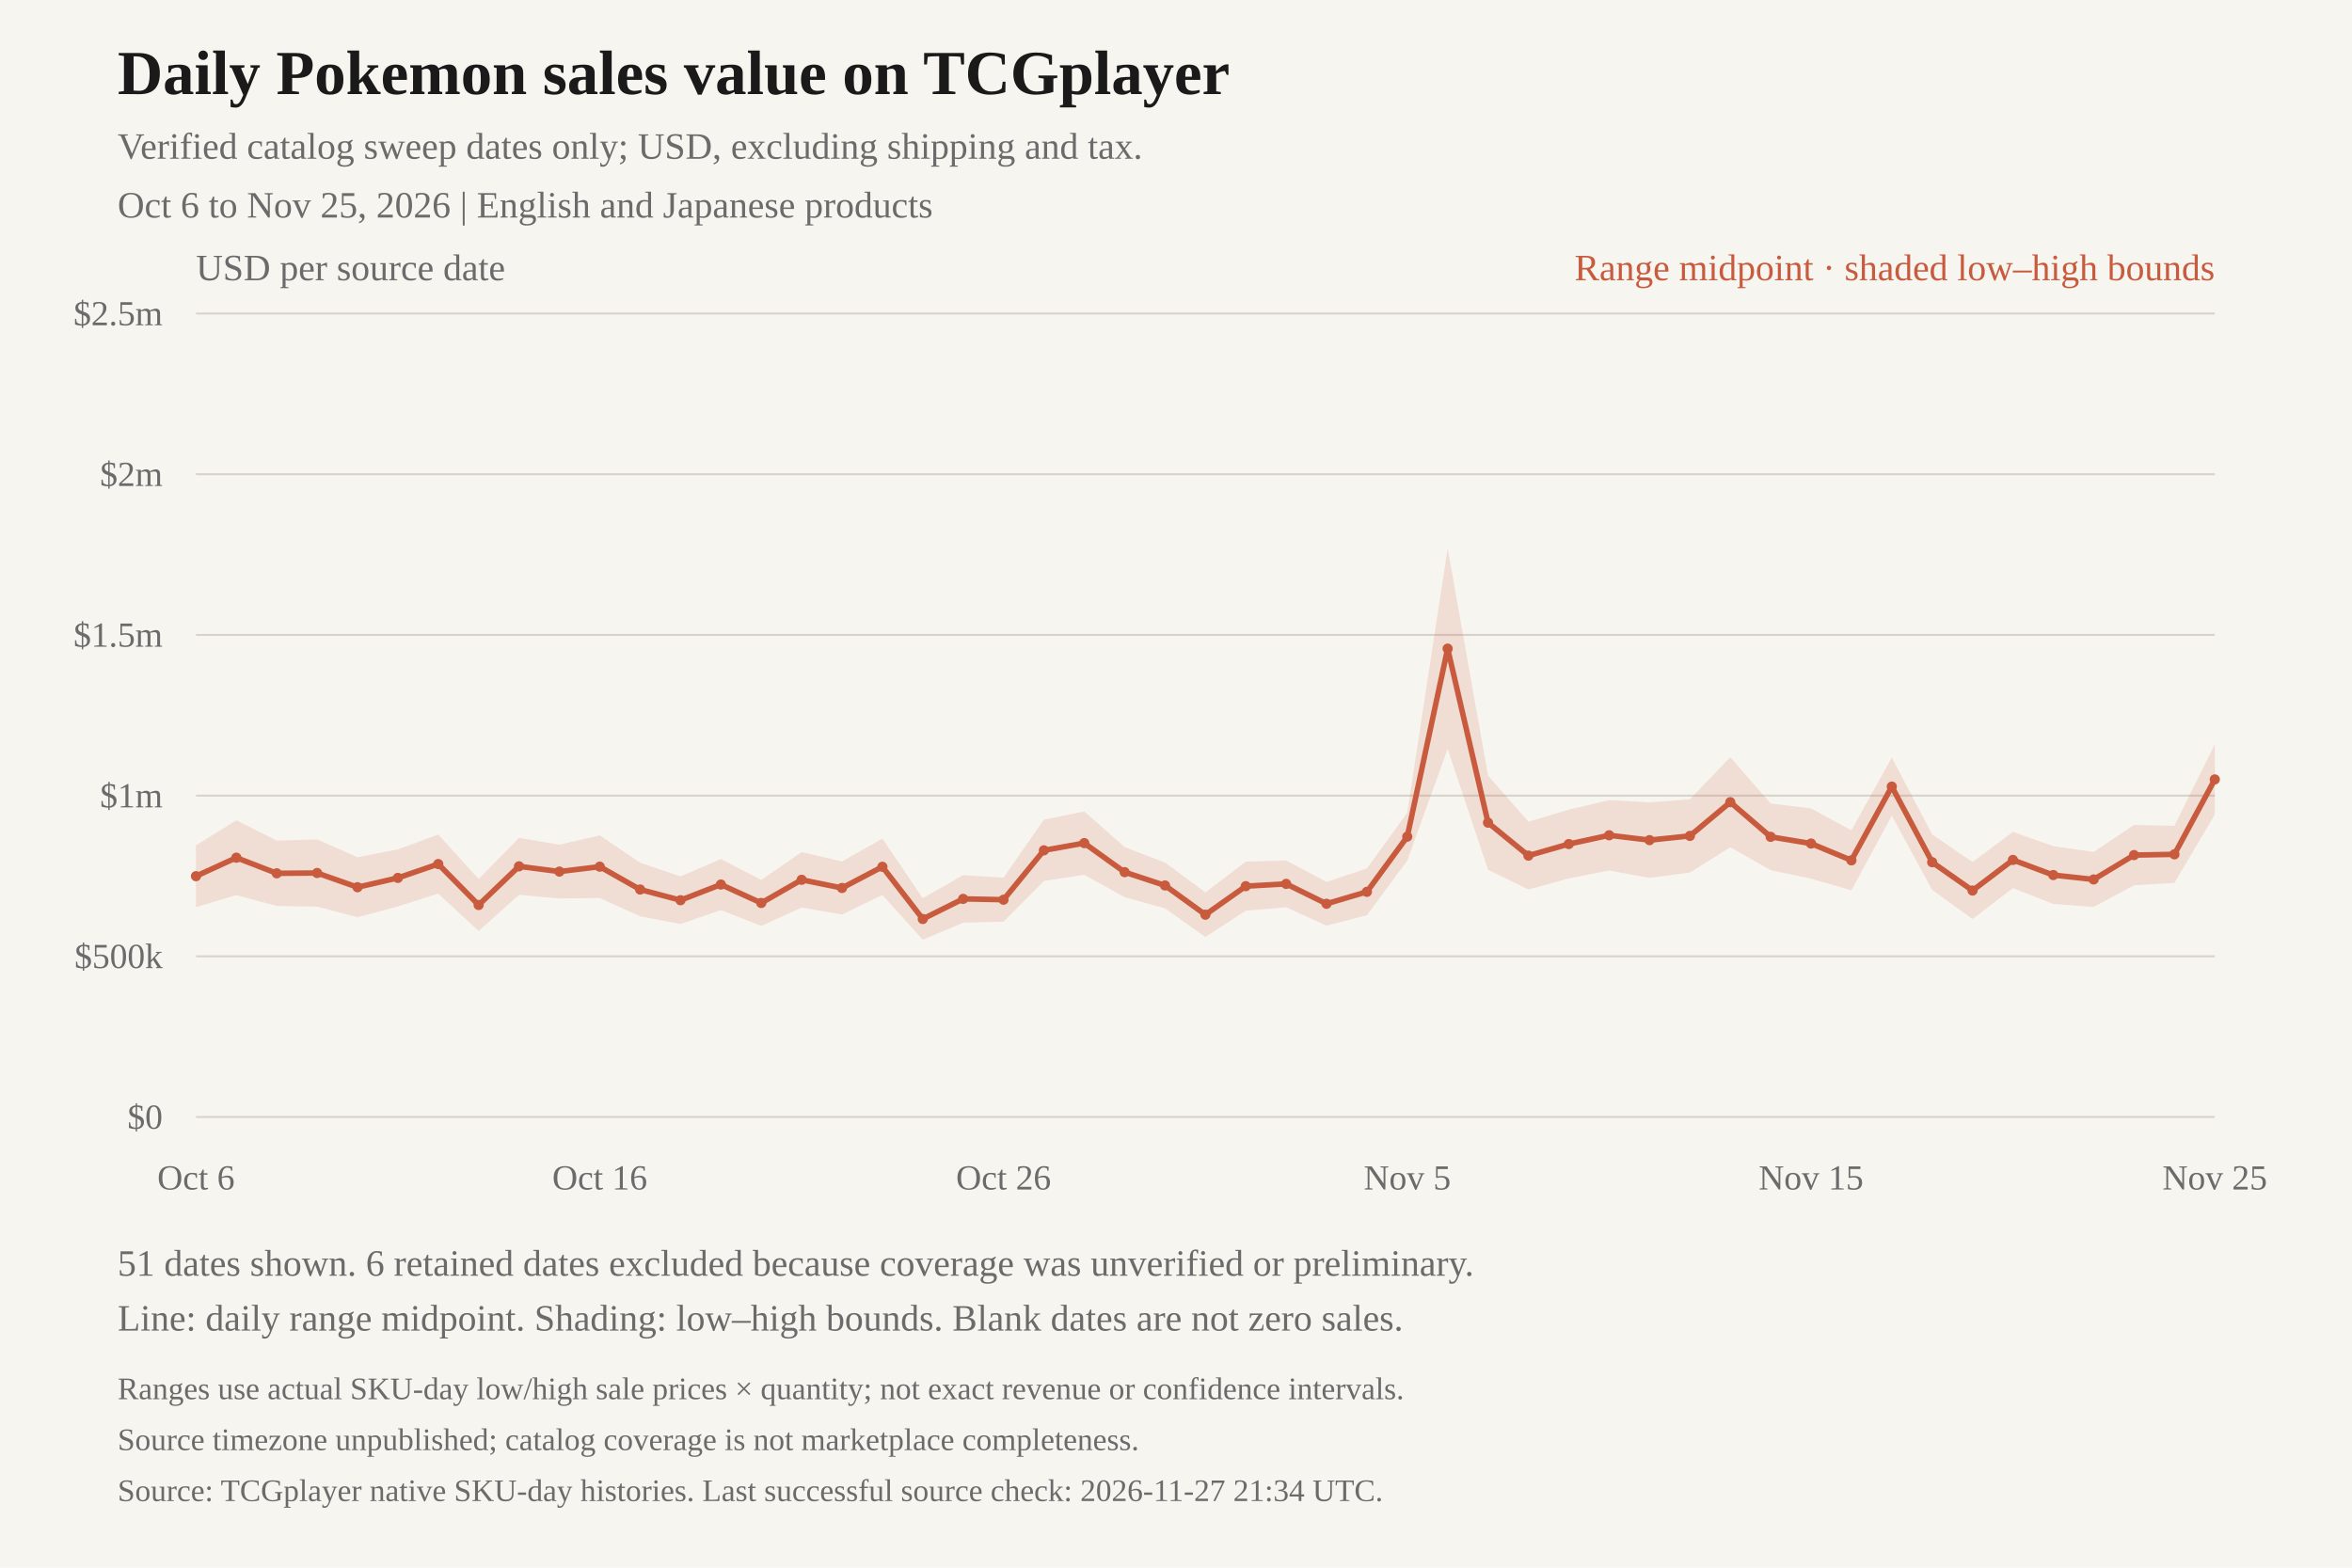
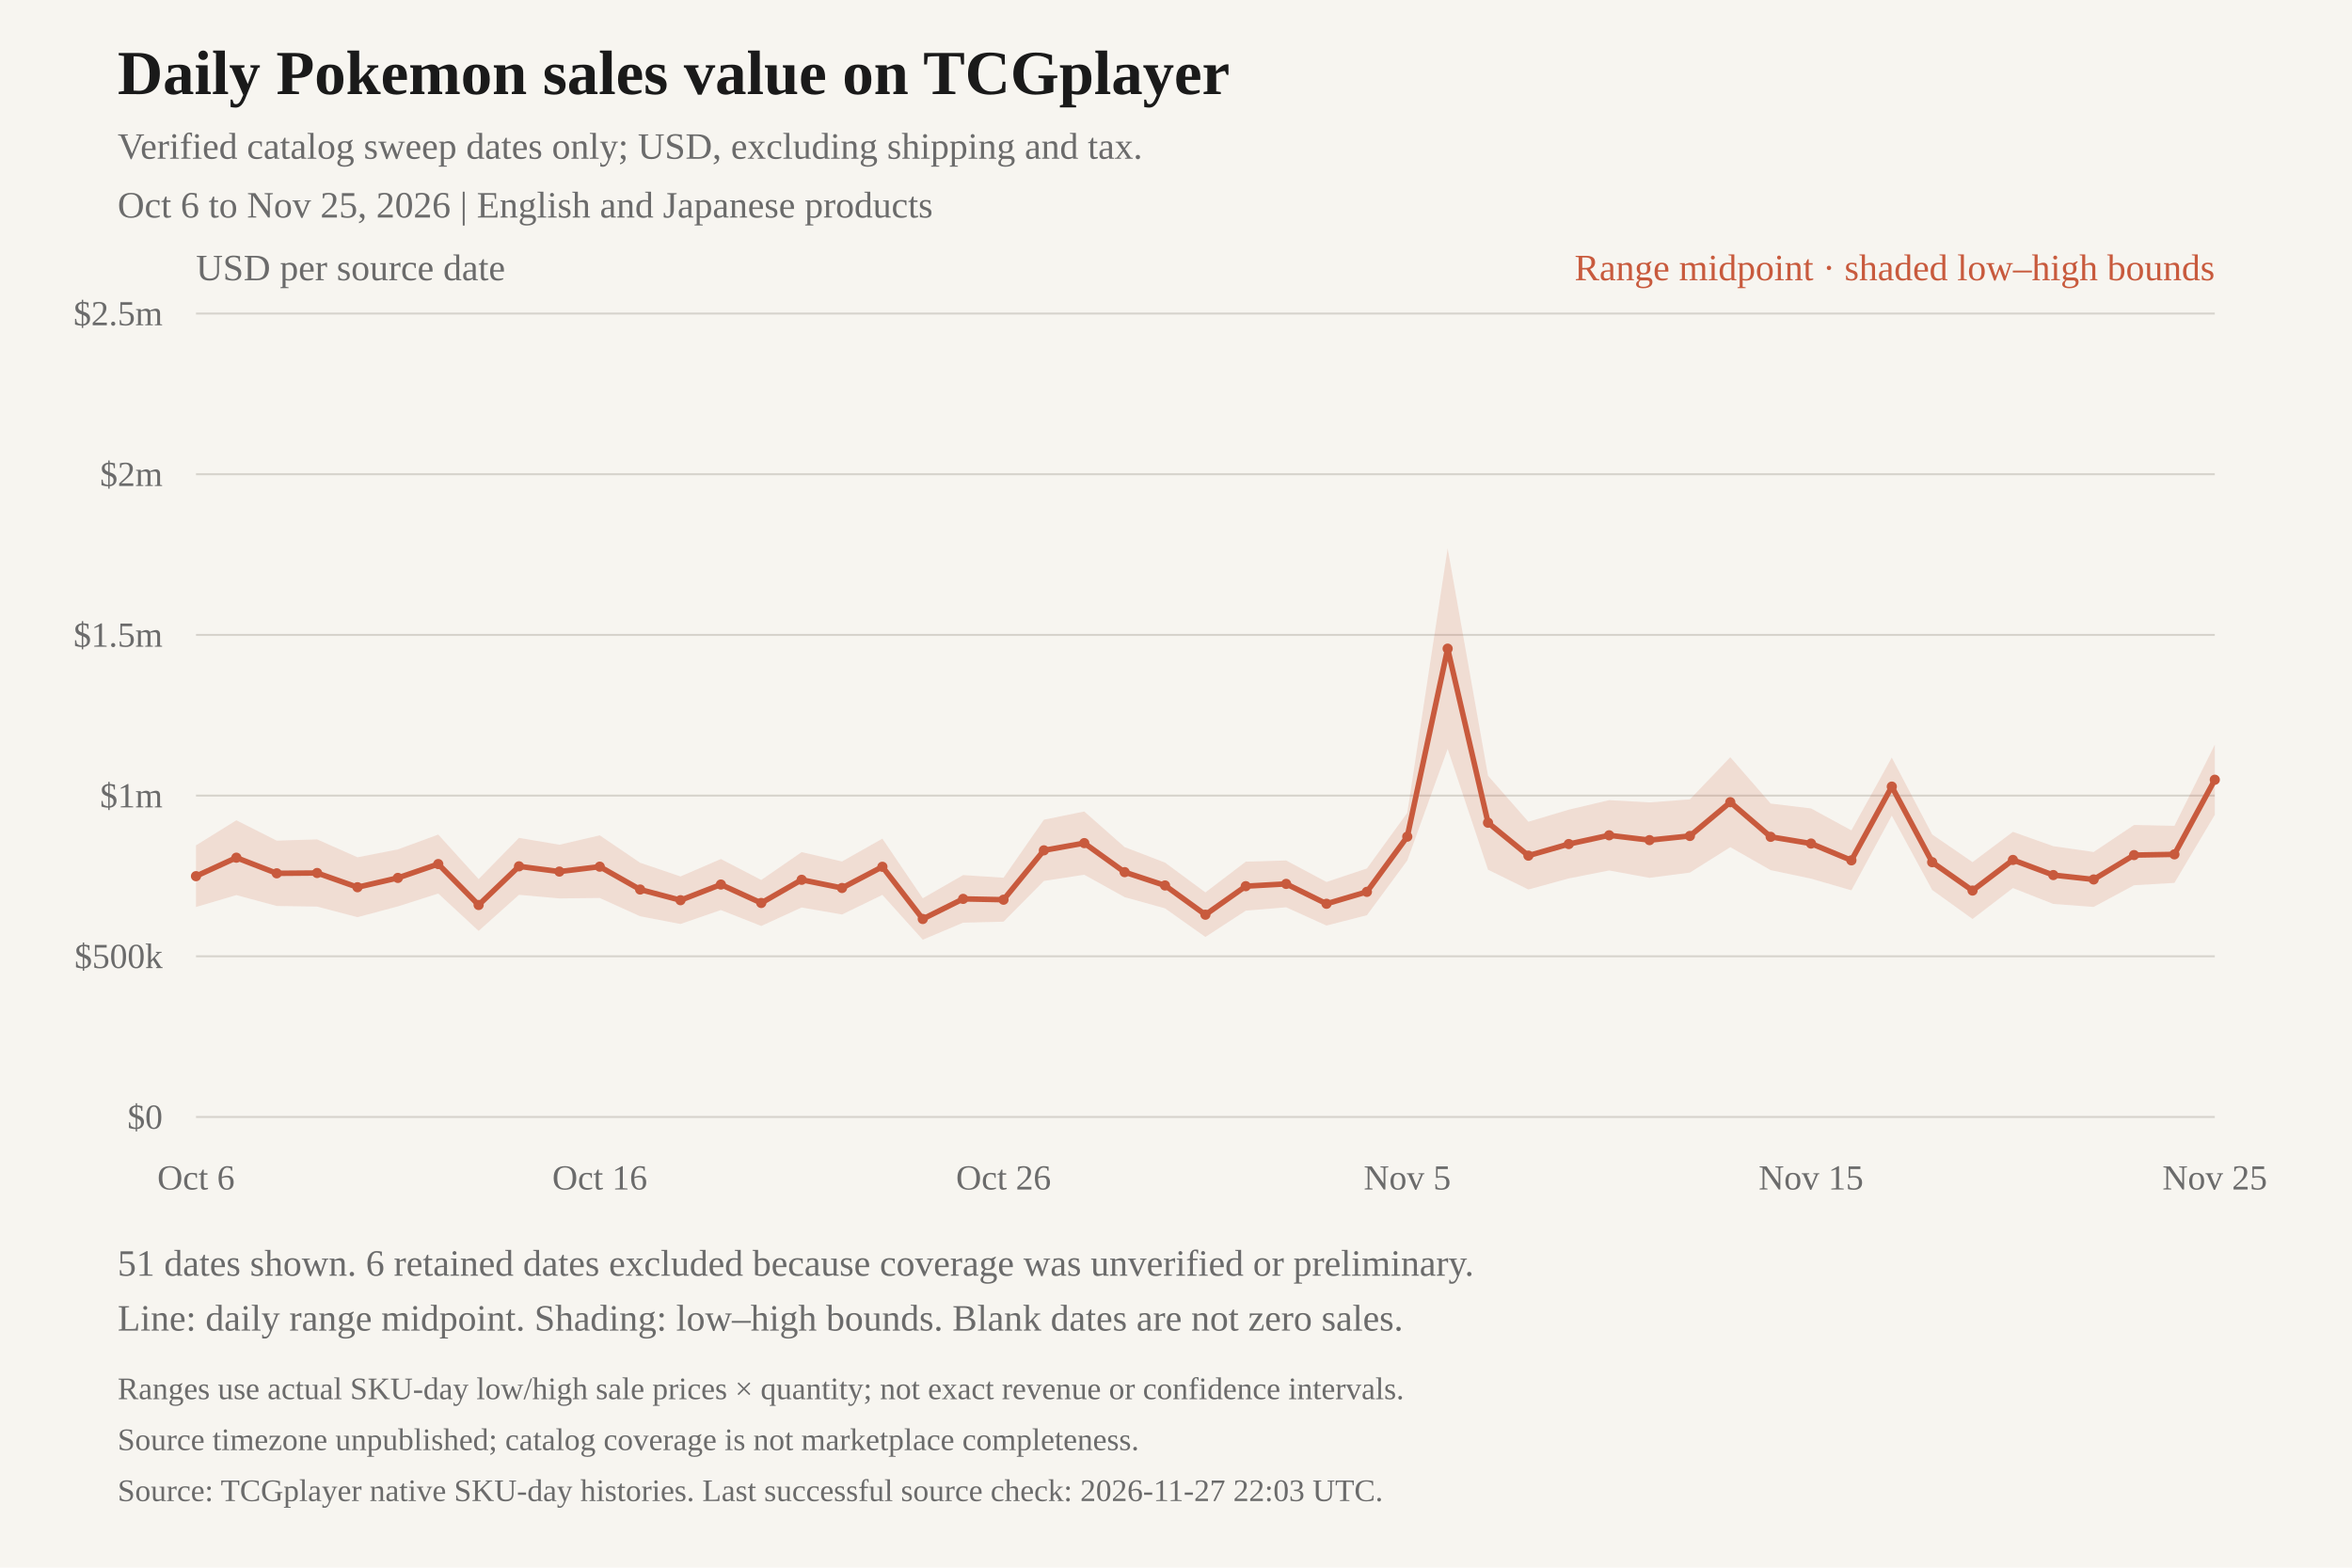
<svg xmlns="http://www.w3.org/2000/svg" width="1200" height="800" viewBox="0 0 1200 800" role="img" aria-labelledby="title description">
  <style>text{font-family:Georgia,"Liberation Serif","Times New Roman",serif;fill:#1A1A1A;font-size:19px}.title{font-size:32px;font-weight:600}.muted,.axis{fill:#6B6B6B}.axis{font-size:18px}.note{font-size:16px;fill:#6B6B6B}.grid{stroke:#D6D3CC;stroke-width:1}</style>
  <rect data-role="background" width="1200" height="800" fill="#F7F5F0" />
  <text x="60" y="48" class="title">Daily Pokemon sales value on TCGplayer</text>
  <text x="60" y="81" class="muted">Verified catalog sweep dates only; USD, excluding shipping and tax.</text>
  <text x="60" y="111" class="muted">Oct 6 to Nov 25, 2026 | English and Japanese products</text>
  <text x="100" y="143" class="muted">USD per source date</text>
  <text x="1130" y="143" text-anchor="end" style="fill:#C85A3D">Range midpoint · shaded low–high bounds</text>
  <path d="M100,570H1130" class="grid" />
  <text x="83" y="576" class="axis" text-anchor="end">$0</text>
  <path d="M100,488H1130" class="grid" />
  <text x="83" y="494" class="axis" text-anchor="end">$500k</text>
  <path d="M100,406H1130" class="grid" />
  <text x="83" y="412" class="axis" text-anchor="end">$1m</text>
  <path d="M100,324H1130" class="grid" />
  <text x="83" y="330" class="axis" text-anchor="end">$1.5m</text>
  <path d="M100,242H1130" class="grid" />
  <text x="83" y="248" class="axis" text-anchor="end">$2m</text>
  <path d="M100,160H1130" class="grid" />
  <text x="83" y="166" class="axis" text-anchor="end">$2.5m</text>
-   <polygon data-series="daily-band" points="100,431.395 120.6,418.596 141.2,428.993 161.8,428.347 182.4,437.483 203,433.454 223.6,425.889 244.2,448.6 264.8,427.569 285.4,431.071 306,426.287 326.6,440.279 347.2,447.253 367.8,438.369 388.4,449.058 409,434.841 429.6,439.616 450.2,427.977 470.8,458.392 491.4,446.556 512,447.917 532.6,418.306 553.2,414.107 573.8,432.292 594.4,440.18 615,455.404 635.6,439.729 656.2,439.103 676.8,450.081 697.4,443.168 718,414.778 738.6,279.866 759.2,395.834 779.8,419.341 800.4,413.18 821,408.301 841.6,409.475 862.2,407.885 882.8,386.414 903.4,410.053 924,412.554 944.6,423.745 965.2,386.592 985.8,425.822 1006.4,439.94 1027,424.499 1047.6,431.809 1068.2,434.775 1088.8,420.974 1109.4,421.419 1130,379.849 1130,415.647 1109.4,450.534 1088.8,451.742 1068.2,462.805 1047.6,461.284 1027,453.17 1006.4,468.954 985.8,454.137 965.2,416.224 944.6,454.335 924,448.362 903.4,444.033 882.8,432.306 862.2,445.253 841.6,447.965 821,444.199 800.4,448.264 779.8,453.912 759.2,443.782 738.6,382.155 718,439.123 697.4,467.028 676.8,472.318 656.2,463.001 635.6,464.714 615,478.144 594.4,463.53 573.8,457.818 553.2,446.38 532.6,449.56 512,470.34 491.4,470.849 470.8,479.541 450.2,456.674 429.6,466.671 409,463.09 388.4,472.524 367.8,464.4 347.2,471.512 326.6,467.575 306,458.248 285.4,458.461 264.8,456.626 244.2,475.046 223.6,455.971 203,462.546 182.4,468.031 161.8,462.639 141.2,462.325 120.6,456.767 100,462.839" fill="#C85A3D" fill-opacity="0.16" />
-   <polyline data-series="daily-midpoint" points="100,447.117 120.6,437.682 141.2,445.659 161.8,445.493 182.4,452.757 203,448 223.6,440.93 244.2,461.823 264.8,442.097 285.4,444.766 306,442.267 326.6,453.927 347.2,459.382 367.8,451.384 388.4,460.791 409,448.965 429.6,453.144 450.2,442.326 470.8,468.967 491.4,458.703 512,459.128 532.6,433.933 553.2,430.244 573.8,445.055 594.4,451.855 615,466.774 635.6,452.221 656.2,451.052 676.8,461.199 697.4,455.098 718,426.951 738.6,331.01 759.2,419.808 779.8,436.627 800.4,430.722 821,426.25 841.6,428.72 862.2,426.569 882.8,409.36 903.4,427.043 924,430.458 944.6,439.04 965.2,401.408 985.8,439.979 1006.4,454.447 1027,438.835 1047.6,446.547 1068.2,448.79 1088.8,436.358 1109.4,435.976 1130,397.748" fill="none" stroke="#C85A3D" stroke-width="2.8" stroke-linejoin="round" stroke-linecap="round" />
+   <polygon data-series="daily-band" points="100,431.395 120.6,418.596 141.2,428.993 161.8,428.347 182.4,437.483 203,433.454 223.6,425.889 244.2,448.6 264.8,427.569 285.4,431.071 306,426.287 326.6,440.279 347.2,447.253 367.8,438.369 388.4,449.058 409,434.841 429.6,439.616 450.2,427.977 470.8,458.392 491.4,446.556 512,447.917 532.6,418.306 553.2,414.107 573.8,432.292 594.4,440.182 615,455.404 635.6,439.729 656.2,439.104 676.8,450.081 697.4,443.178 718,414.78 738.6,279.867 759.2,395.867 779.8,419.35 800.4,413.18 821,408.311 841.6,409.476 862.2,407.913 882.8,386.417 903.4,410.054 924,412.554 944.6,423.75 965.2,386.596 985.8,425.825 1006.4,439.958 1027,424.5 1047.6,431.809 1068.2,434.78 1088.8,420.977 1109.4,421.431 1130,380.013 1130,415.804 1109.4,450.54 1088.8,451.744 1068.2,462.81 1047.6,461.284 1027,453.17 1006.4,468.962 985.8,454.14 965.2,416.228 944.6,454.339 924,448.362 903.4,444.034 882.8,432.309 862.2,445.28 841.6,447.965 821,444.203 800.4,448.264 779.8,453.919 759.2,443.812 738.6,382.156 718,439.125 697.4,467.038 676.8,472.318 656.2,463.003 635.6,464.715 615,478.144 594.4,463.532 573.8,457.818 553.2,446.38 532.6,449.56 512,470.34 491.4,470.849 470.8,479.541 450.2,456.674 429.6,466.671 409,463.09 388.4,472.524 367.8,464.4 347.2,471.512 326.6,467.575 306,458.248 285.4,458.461 264.8,456.626 244.2,475.046 223.6,455.971 203,462.546 182.4,468.031 161.8,462.639 141.2,462.325 120.6,456.767 100,462.839" fill="#C85A3D" fill-opacity="0.16" />
+   <polyline data-series="daily-midpoint" points="100,447.117 120.6,437.682 141.2,445.659 161.8,445.493 182.4,452.757 203,448 223.6,440.93 244.2,461.823 264.8,442.097 285.4,444.766 306,442.267 326.6,453.927 347.2,459.382 367.8,451.384 388.4,460.791 409,448.965 429.6,453.144 450.2,442.326 470.8,468.967 491.4,458.703 512,459.128 532.6,433.933 553.2,430.244 573.8,445.055 594.4,451.857 615,466.774 635.6,452.222 656.2,451.054 676.8,461.2 697.4,455.108 718,426.952 738.6,331.012 759.2,419.839 779.8,436.635 800.4,430.722 821,426.257 841.6,428.72 862.2,426.596 882.8,409.363 903.4,427.044 924,430.458 944.6,439.044 965.2,401.412 985.8,439.982 1006.4,454.46 1027,438.835 1047.6,446.547 1068.2,448.795 1088.8,436.36 1109.4,435.985 1130,397.909" fill="none" stroke="#C85A3D" stroke-width="2.8" stroke-linejoin="round" stroke-linecap="round" />
  <circle data-series="daily-observation" cx="100" cy="447.117" r="2.6" fill="#C85A3D" />
  <circle data-series="daily-observation" cx="120.6" cy="437.682" r="2.6" fill="#C85A3D" />
  <circle data-series="daily-observation" cx="141.2" cy="445.659" r="2.6" fill="#C85A3D" />
  <circle data-series="daily-observation" cx="161.8" cy="445.493" r="2.6" fill="#C85A3D" />
  <circle data-series="daily-observation" cx="182.4" cy="452.757" r="2.6" fill="#C85A3D" />
  <circle data-series="daily-observation" cx="203" cy="448" r="2.6" fill="#C85A3D" />
  <circle data-series="daily-observation" cx="223.6" cy="440.93" r="2.6" fill="#C85A3D" />
  <circle data-series="daily-observation" cx="244.2" cy="461.823" r="2.6" fill="#C85A3D" />
  <circle data-series="daily-observation" cx="264.8" cy="442.097" r="2.6" fill="#C85A3D" />
  <circle data-series="daily-observation" cx="285.4" cy="444.766" r="2.6" fill="#C85A3D" />
  <circle data-series="daily-observation" cx="306" cy="442.267" r="2.6" fill="#C85A3D" />
  <circle data-series="daily-observation" cx="326.6" cy="453.927" r="2.6" fill="#C85A3D" />
  <circle data-series="daily-observation" cx="347.2" cy="459.382" r="2.6" fill="#C85A3D" />
  <circle data-series="daily-observation" cx="367.8" cy="451.384" r="2.6" fill="#C85A3D" />
  <circle data-series="daily-observation" cx="388.4" cy="460.791" r="2.6" fill="#C85A3D" />
  <circle data-series="daily-observation" cx="409" cy="448.965" r="2.6" fill="#C85A3D" />
  <circle data-series="daily-observation" cx="429.6" cy="453.144" r="2.6" fill="#C85A3D" />
  <circle data-series="daily-observation" cx="450.2" cy="442.326" r="2.6" fill="#C85A3D" />
  <circle data-series="daily-observation" cx="470.8" cy="468.967" r="2.6" fill="#C85A3D" />
  <circle data-series="daily-observation" cx="491.4" cy="458.703" r="2.6" fill="#C85A3D" />
  <circle data-series="daily-observation" cx="512" cy="459.128" r="2.6" fill="#C85A3D" />
  <circle data-series="daily-observation" cx="532.6" cy="433.933" r="2.6" fill="#C85A3D" />
  <circle data-series="daily-observation" cx="553.2" cy="430.244" r="2.6" fill="#C85A3D" />
  <circle data-series="daily-observation" cx="573.8" cy="445.055" r="2.6" fill="#C85A3D" />
-   <circle data-series="daily-observation" cx="594.4" cy="451.855" r="2.6" fill="#C85A3D" />
+   <circle data-series="daily-observation" cx="594.4" cy="451.857" r="2.6" fill="#C85A3D" />
  <circle data-series="daily-observation" cx="615" cy="466.774" r="2.6" fill="#C85A3D" />
-   <circle data-series="daily-observation" cx="635.6" cy="452.221" r="2.6" fill="#C85A3D" />
-   <circle data-series="daily-observation" cx="656.2" cy="451.052" r="2.6" fill="#C85A3D" />
-   <circle data-series="daily-observation" cx="676.8" cy="461.199" r="2.6" fill="#C85A3D" />
-   <circle data-series="daily-observation" cx="697.4" cy="455.098" r="2.6" fill="#C85A3D" />
-   <circle data-series="daily-observation" cx="718" cy="426.951" r="2.6" fill="#C85A3D" />
-   <circle data-series="daily-observation" cx="738.6" cy="331.01" r="2.6" fill="#C85A3D" />
-   <circle data-series="daily-observation" cx="759.2" cy="419.808" r="2.6" fill="#C85A3D" />
-   <circle data-series="daily-observation" cx="779.8" cy="436.627" r="2.6" fill="#C85A3D" />
+   <circle data-series="daily-observation" cx="635.6" cy="452.222" r="2.6" fill="#C85A3D" />
+   <circle data-series="daily-observation" cx="656.2" cy="451.054" r="2.6" fill="#C85A3D" />
+   <circle data-series="daily-observation" cx="676.8" cy="461.2" r="2.6" fill="#C85A3D" />
+   <circle data-series="daily-observation" cx="697.4" cy="455.108" r="2.6" fill="#C85A3D" />
+   <circle data-series="daily-observation" cx="718" cy="426.952" r="2.6" fill="#C85A3D" />
+   <circle data-series="daily-observation" cx="738.6" cy="331.012" r="2.6" fill="#C85A3D" />
+   <circle data-series="daily-observation" cx="759.2" cy="419.839" r="2.6" fill="#C85A3D" />
+   <circle data-series="daily-observation" cx="779.8" cy="436.635" r="2.6" fill="#C85A3D" />
  <circle data-series="daily-observation" cx="800.4" cy="430.722" r="2.6" fill="#C85A3D" />
-   <circle data-series="daily-observation" cx="821" cy="426.25" r="2.6" fill="#C85A3D" />
+   <circle data-series="daily-observation" cx="821" cy="426.257" r="2.6" fill="#C85A3D" />
  <circle data-series="daily-observation" cx="841.6" cy="428.72" r="2.6" fill="#C85A3D" />
-   <circle data-series="daily-observation" cx="862.2" cy="426.569" r="2.6" fill="#C85A3D" />
-   <circle data-series="daily-observation" cx="882.8" cy="409.36" r="2.6" fill="#C85A3D" />
-   <circle data-series="daily-observation" cx="903.4" cy="427.043" r="2.6" fill="#C85A3D" />
+   <circle data-series="daily-observation" cx="862.2" cy="426.596" r="2.6" fill="#C85A3D" />
+   <circle data-series="daily-observation" cx="882.8" cy="409.363" r="2.6" fill="#C85A3D" />
+   <circle data-series="daily-observation" cx="903.4" cy="427.044" r="2.6" fill="#C85A3D" />
  <circle data-series="daily-observation" cx="924" cy="430.458" r="2.6" fill="#C85A3D" />
-   <circle data-series="daily-observation" cx="944.6" cy="439.04" r="2.6" fill="#C85A3D" />
-   <circle data-series="daily-observation" cx="965.2" cy="401.408" r="2.6" fill="#C85A3D" />
-   <circle data-series="daily-observation" cx="985.8" cy="439.979" r="2.6" fill="#C85A3D" />
-   <circle data-series="daily-observation" cx="1006.4" cy="454.447" r="2.6" fill="#C85A3D" />
+   <circle data-series="daily-observation" cx="944.6" cy="439.044" r="2.6" fill="#C85A3D" />
+   <circle data-series="daily-observation" cx="965.2" cy="401.412" r="2.6" fill="#C85A3D" />
+   <circle data-series="daily-observation" cx="985.8" cy="439.982" r="2.6" fill="#C85A3D" />
+   <circle data-series="daily-observation" cx="1006.4" cy="454.46" r="2.6" fill="#C85A3D" />
  <circle data-series="daily-observation" cx="1027" cy="438.835" r="2.6" fill="#C85A3D" />
  <circle data-series="daily-observation" cx="1047.6" cy="446.547" r="2.6" fill="#C85A3D" />
-   <circle data-series="daily-observation" cx="1068.2" cy="448.79" r="2.6" fill="#C85A3D" />
-   <circle data-series="daily-observation" cx="1088.8" cy="436.358" r="2.6" fill="#C85A3D" />
-   <circle data-series="daily-observation" cx="1109.4" cy="435.976" r="2.6" fill="#C85A3D" />
-   <circle data-series="daily-observation" cx="1130" cy="397.748" r="2.6" fill="#C85A3D" />
+   <circle data-series="daily-observation" cx="1068.2" cy="448.795" r="2.6" fill="#C85A3D" />
+   <circle data-series="daily-observation" cx="1088.8" cy="436.36" r="2.6" fill="#C85A3D" />
+   <circle data-series="daily-observation" cx="1109.4" cy="435.985" r="2.6" fill="#C85A3D" />
+   <circle data-series="daily-observation" cx="1130" cy="397.909" r="2.6" fill="#C85A3D" />
  <text x="100" y="607" class="axis" text-anchor="middle">Oct 6</text>
  <text x="306" y="607" class="axis" text-anchor="middle">Oct 16</text>
  <text x="512" y="607" class="axis" text-anchor="middle">Oct 26</text>
  <text x="718" y="607" class="axis" text-anchor="middle">Nov 5</text>
  <text x="924" y="607" class="axis" text-anchor="middle">Nov 15</text>
  <text x="1130" y="607" class="axis" text-anchor="middle">Nov 25</text>
  <text x="60" y="651" class="muted">51 dates shown. 6 retained dates excluded because coverage was unverified or preliminary.</text>
  <text x="60" y="679" class="muted">Line: daily range midpoint. Shading: low–high bounds. Blank dates are not zero sales.</text>
  <text x="60" y="714" class="note">Ranges use actual SKU-day low/high sale prices × quantity; not exact revenue or confidence intervals.</text>
  <text x="60" y="740" class="note">Source timezone unpublished; catalog coverage is not marketplace completeness.</text>
-   <text x="60" y="766" class="note">Source: TCGplayer native SKU-day histories. Last successful source check: 2026-11-27 21:34 UTC.</text>
+   <text x="60" y="766" class="note">Source: TCGplayer native SKU-day histories. Last successful source check: 2026-11-27 22:03 UTC.</text>
</svg>
